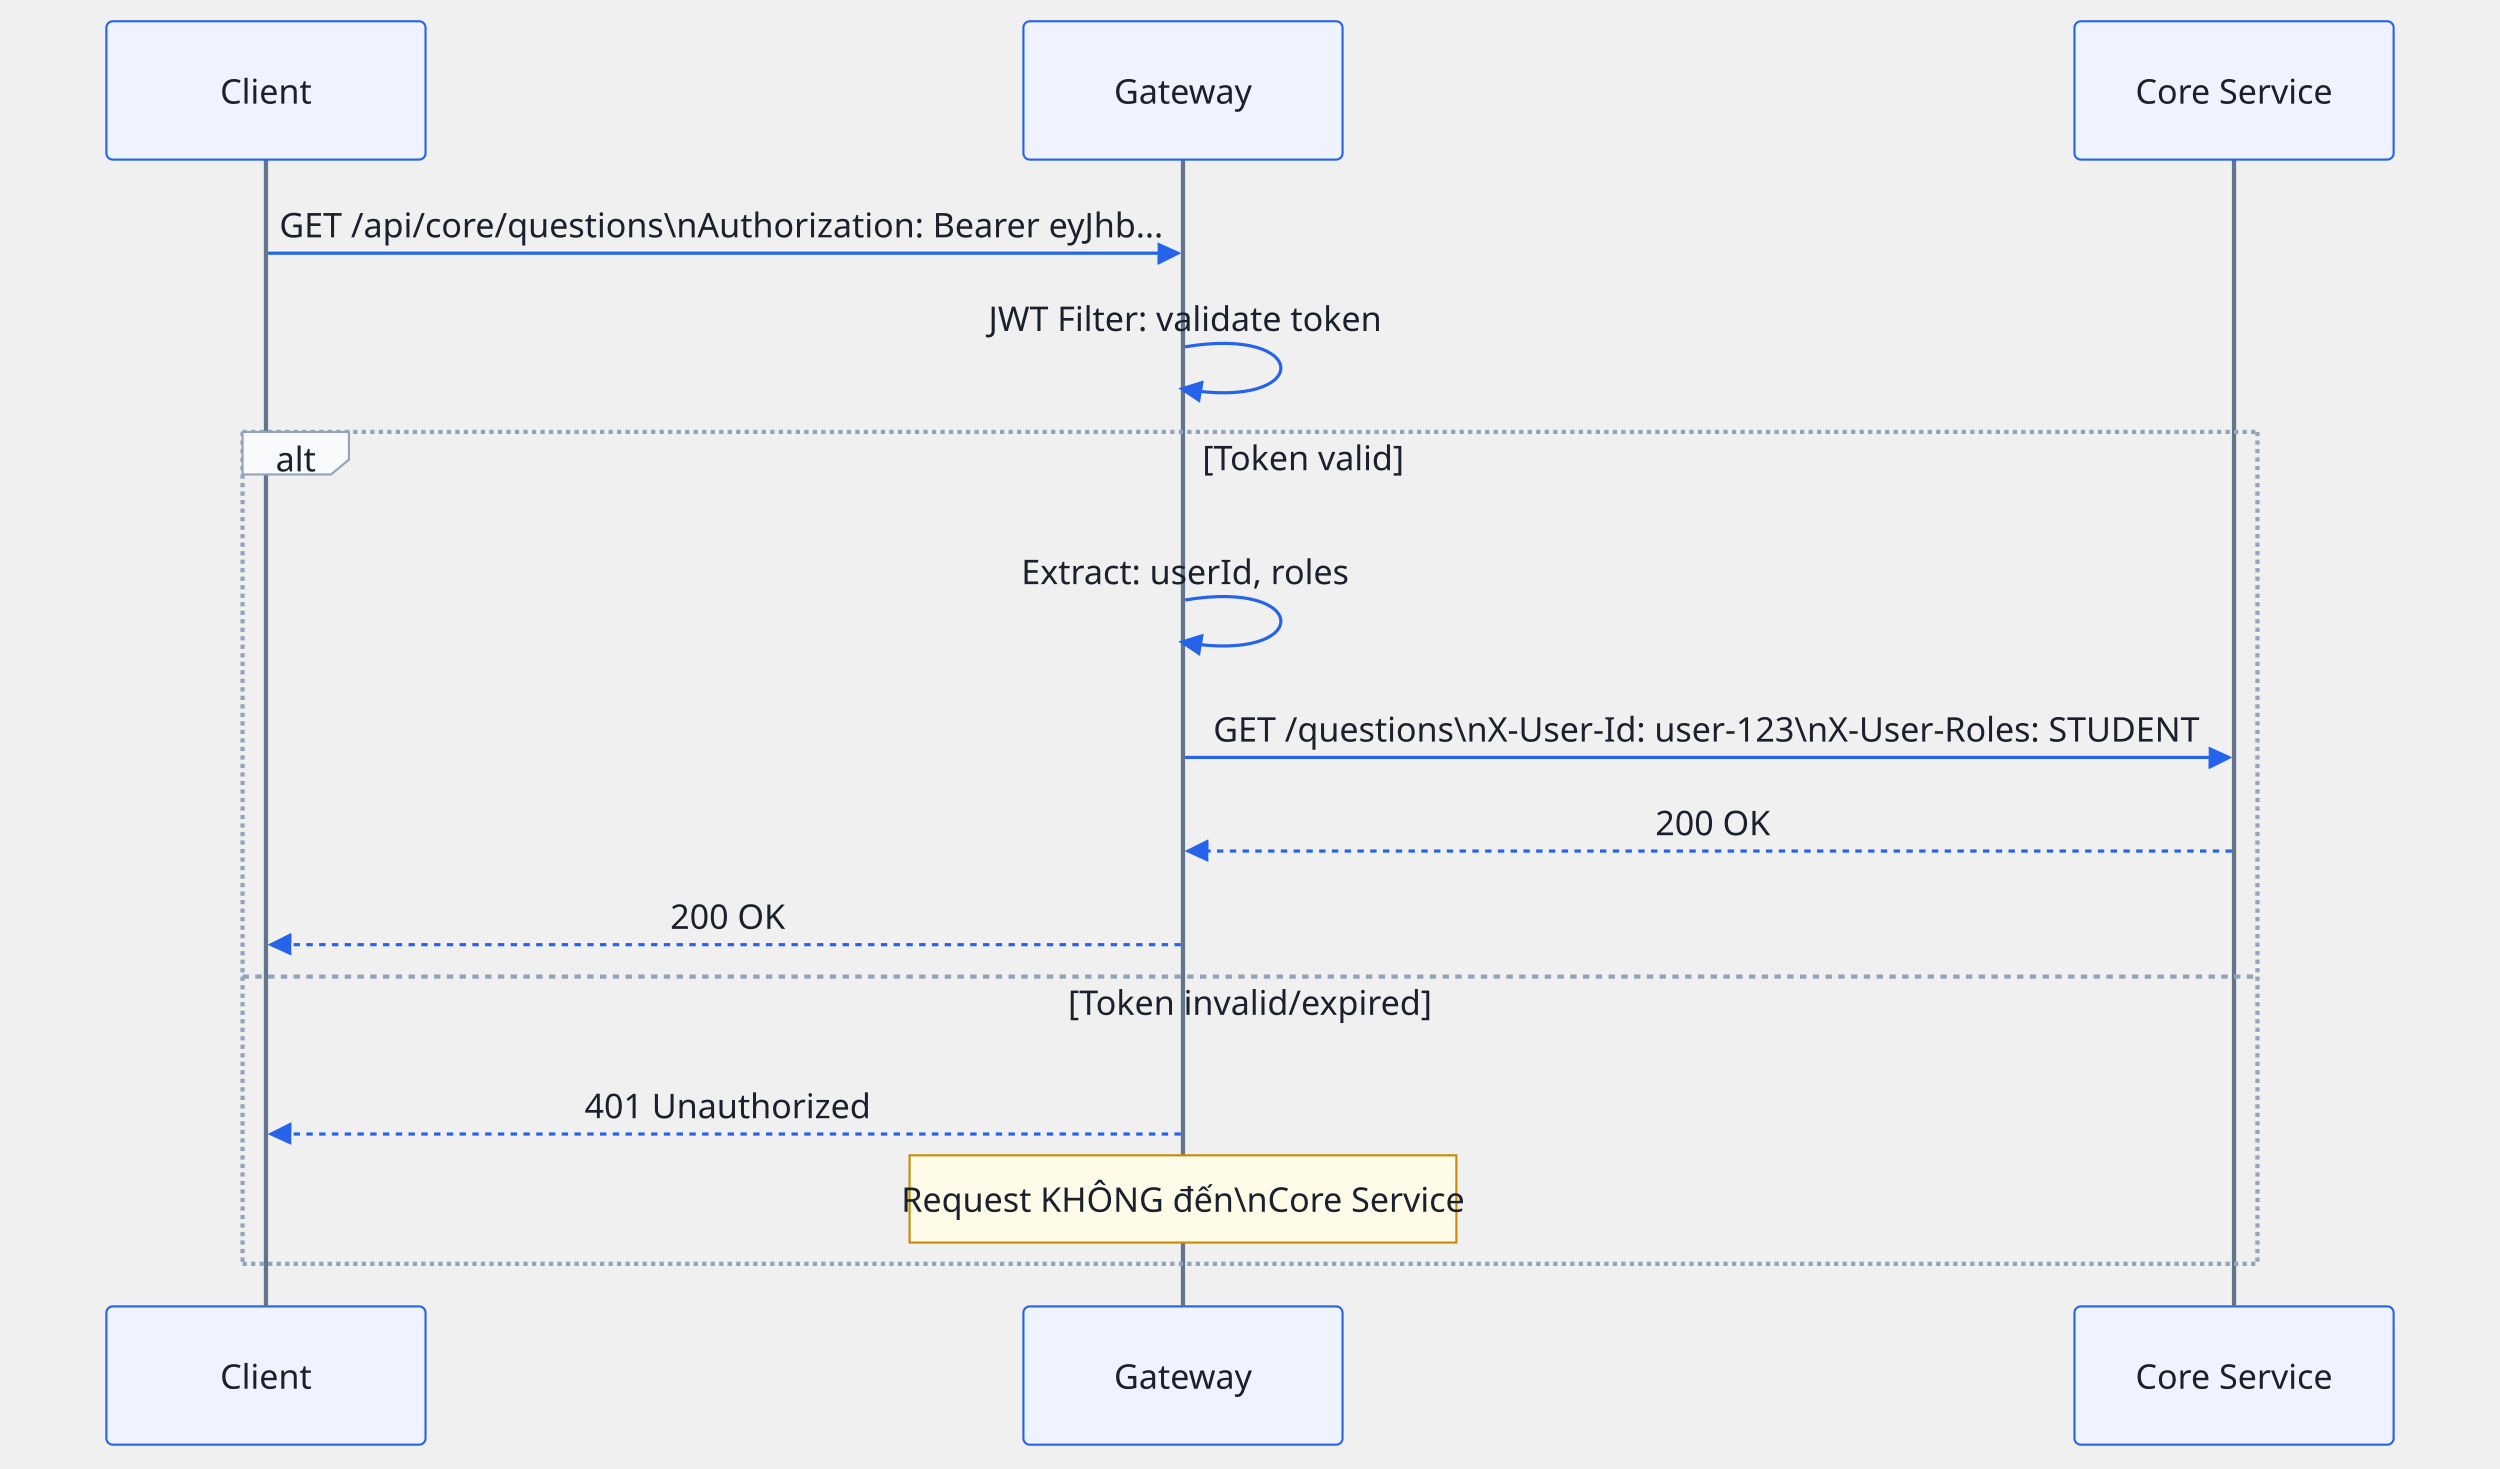
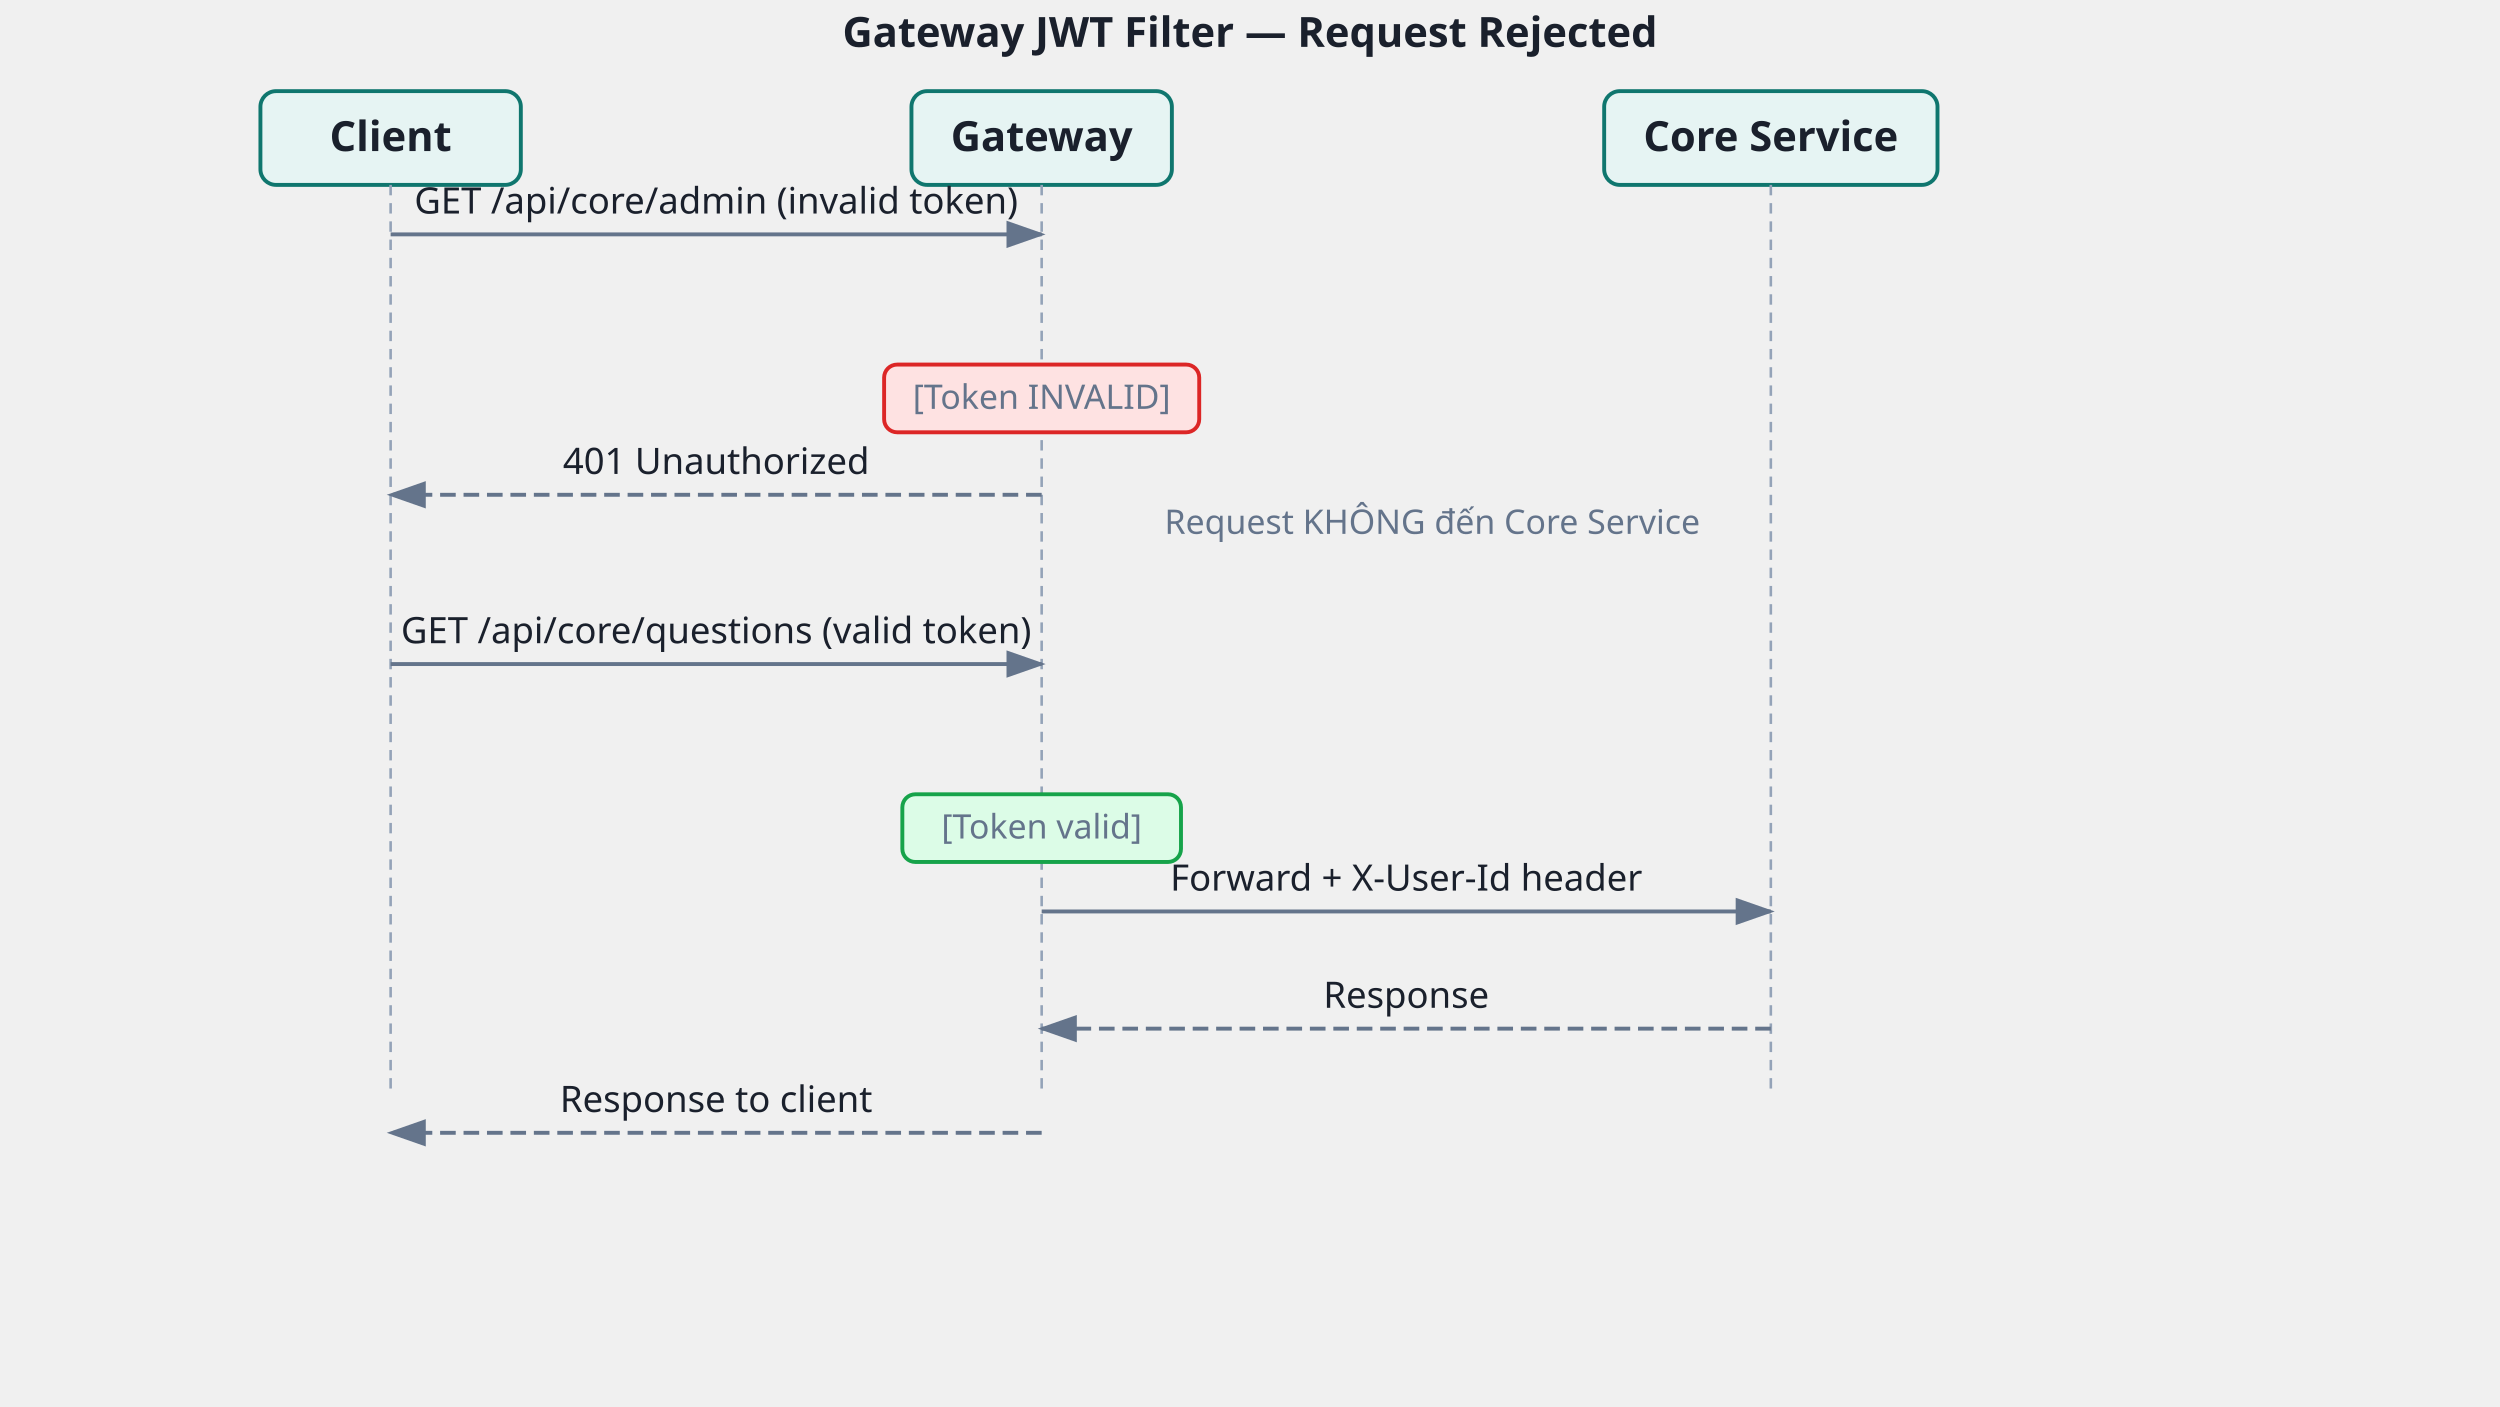
- <svg xmlns="http://www.w3.org/2000/svg" id="my-svg" width="100%" style="max-width: 1175px; background-color: white;" viewBox="-50 -10 1175 690" role="graphics-document document" aria-roledescription="sequence">
-   <g>
-     <rect x="925" y="604" fill="#eaeaea" stroke="#666" width="150" height="65" name="CS" rx="3" ry="3" class="actor actor-bottom" />
-     <text x="1000" y="636.5" dominant-baseline="central" alignment-baseline="central" class="actor actor-box" style="text-anchor: middle; font-size: 16px; font-weight: 400;">
-       <tspan x="1000" dy="0">Core Service</tspan>
-     </text>
-   </g>
-   <g>
-     <rect x="431" y="604" fill="#eaeaea" stroke="#666" width="150" height="65" name="GW" rx="3" ry="3" class="actor actor-bottom" />
-     <text x="506" y="636.5" dominant-baseline="central" alignment-baseline="central" class="actor actor-box" style="text-anchor: middle; font-size: 16px; font-weight: 400;">
-       <tspan x="506" dy="0">Gateway</tspan>
-     </text>
-   </g>
-   <g>
-     <rect x="0" y="604" fill="#eaeaea" stroke="#666" width="150" height="65" name="C" rx="3" ry="3" class="actor actor-bottom" />
-     <text x="75" y="636.5" dominant-baseline="central" alignment-baseline="central" class="actor actor-box" style="text-anchor: middle; font-size: 16px; font-weight: 400;">
-       <tspan x="75" dy="0">Client</tspan>
-     </text>
-   </g>
-   <g>
-     <line id="actor2" x1="1000" y1="65" x2="1000" y2="604" class="actor-line 200" stroke-width="0.5px" stroke="#999" name="CS" data-et="life-line" data-id="CS" />
-     <g id="root-2" data-et="participant" data-type="participant" data-id="CS">
-       <rect x="925" y="0" fill="#eaeaea" stroke="#666" width="150" height="65" name="CS" rx="3" ry="3" class="actor actor-top" />
-       <text x="1000" y="32.5" dominant-baseline="central" alignment-baseline="central" class="actor actor-box" style="text-anchor: middle; font-size: 16px; font-weight: 400;">
-         <tspan x="1000" dy="0">Core Service</tspan>
-       </text>
-     </g>
-   </g>
-   <g>
-     <line id="actor1" x1="506" y1="65" x2="506" y2="604" class="actor-line 200" stroke-width="0.5px" stroke="#999" name="GW" data-et="life-line" data-id="GW" />
-     <g id="root-1" data-et="participant" data-type="participant" data-id="GW">
-       <rect x="431" y="0" fill="#eaeaea" stroke="#666" width="150" height="65" name="GW" rx="3" ry="3" class="actor actor-top" />
-       <text x="506" y="32.5" dominant-baseline="central" alignment-baseline="central" class="actor actor-box" style="text-anchor: middle; font-size: 16px; font-weight: 400;">
-         <tspan x="506" dy="0">Gateway</tspan>
-       </text>
-     </g>
-   </g>
-   <g>
-     <line id="actor0" x1="75" y1="65" x2="75" y2="604" class="actor-line 200" stroke-width="0.5px" stroke="#999" name="C" data-et="life-line" data-id="C" />
-     <g id="root-0" data-et="participant" data-type="participant" data-id="C">
-       <rect x="0" y="0" fill="#eaeaea" stroke="#666" width="150" height="65" name="C" rx="3" ry="3" class="actor actor-top" />
-       <text x="75" y="32.5" dominant-baseline="central" alignment-baseline="central" class="actor actor-box" style="text-anchor: middle; font-size: 16px; font-weight: 400;">
-         <tspan x="75" dy="0">Client</tspan>
-       </text>
-     </g>
-   </g>
-   <style>#my-svg{font-family:'Segoe UI',system-ui,-apple-system,sans-serif;font-size:14px;fill:#1a202c;}@keyframes edge-animation-frame{from{stroke-dashoffset:0;}}@keyframes dash{to{stroke-dashoffset:0;}}#my-svg .edge-animation-slow{stroke-dasharray:9,5!important;stroke-dashoffset:900;animation:dash 50s linear infinite;stroke-linecap:round;}#my-svg .edge-animation-fast{stroke-dasharray:9,5!important;stroke-dashoffset:900;animation:dash 20s linear infinite;stroke-linecap:round;}#my-svg .error-icon{fill:#fef3e2;}#my-svg .error-text{fill:#1a202c;stroke:#1a202c;}#my-svg .edge-thickness-normal{stroke-width:1px;}#my-svg .edge-thickness-thick{stroke-width:3.5px;}#my-svg .edge-pattern-solid{stroke-dasharray:0;}#my-svg .edge-thickness-invisible{stroke-width:0;fill:none;}#my-svg .edge-pattern-dashed{stroke-dasharray:3;}#my-svg .edge-pattern-dotted{stroke-dasharray:2;}#my-svg .marker{fill:#64748b;stroke:#64748b;}#my-svg .marker.cross{stroke:#64748b;}#my-svg svg{font-family:'Segoe UI',system-ui,-apple-system,sans-serif;font-size:14px;}#my-svg p{margin:0;}#my-svg .actor{stroke:#2563eb;fill:#eff3ff;stroke-width:1;}#my-svg rect.actor.outer-path[data-look="neo"]{filter:drop-shadow( 1px 2px 2px rgba(185,185,185,1));}#my-svg rect.note[data-look="neo"]{stroke:#ca8a04;fill:#fefce8;filter:drop-shadow( 1px 2px 2px rgba(185,185,185,1));}#my-svg text.actor&gt;tspan{fill:#1a202c;stroke:none;}#my-svg .actor-line{stroke:#64748b;}#my-svg .innerArc{stroke-width:1.5;stroke-dasharray:none;}#my-svg .messageLine0{stroke-width:1.5;stroke-dasharray:none;stroke:#2563eb;}#my-svg .messageLine1{stroke-width:1.5;stroke-dasharray:2,2;stroke:#2563eb;}#my-svg [id$="-arrowhead"] path{fill:#2563eb;stroke:#2563eb;}#my-svg .sequenceNumber{fill:#ffffff;}#my-svg [id$="-sequencenumber"]{fill:#2563eb;}#my-svg [id$="-crosshead"] path{fill:#2563eb;stroke:#2563eb;}#my-svg .messageText{fill:#1a202c;stroke:none;}#my-svg .labelBox{stroke:#94a3b8;fill:#f8fafc;filter:none;}#my-svg .labelText,#my-svg .labelText&gt;tspan{fill:#1a202c;stroke:none;}#my-svg .loopText,#my-svg .loopText&gt;tspan{fill:#1a202c;stroke:none;}#my-svg .loopLine{stroke-width:2px;stroke-dasharray:2,2;stroke:#94a3b8;fill:#94a3b8;}#my-svg .note{stroke:#ca8a04;fill:#fefce8;}#my-svg .noteText,#my-svg .noteText&gt;tspan{fill:#1a202c;stroke:none;font-weight:normal;}#my-svg .activation0{fill:#dbeafe;stroke:#3b82f6;}#my-svg .activation1{fill:#dbeafe;stroke:#3b82f6;}#my-svg .activation2{fill:#dbeafe;stroke:#3b82f6;}#my-svg .actorPopupMenu{position:absolute;}#my-svg .actorPopupMenuPanel{position:absolute;fill:#eff3ff;box-shadow:0px 8px 16px 0px rgba(0,0,0,0.2);filter:drop-shadow(3px 5px 2px rgb(0 0 0 / 0.4));}#my-svg .actor-man circle,#my-svg line{fill:#eff3ff;stroke-width:2px;}#my-svg g rect.rect{filter:drop-shadow( 1px 2px 2px rgba(185,185,185,1));stroke:#94a3b8;}#my-svg .node .neo-node{stroke:#94a3b8;}#my-svg [data-look="neo"].node rect,#my-svg [data-look="neo"].cluster rect,#my-svg [data-look="neo"].node polygon{stroke:url(#my-svg-gradient);filter:drop-shadow( 1px 2px 2px rgba(185,185,185,1));}#my-svg [data-look="neo"].node path{stroke:url(#my-svg-gradient);stroke-width:1px;}#my-svg [data-look="neo"].node .outer-path{filter:drop-shadow( 1px 2px 2px rgba(185,185,185,1));}#my-svg [data-look="neo"].node .neo-line path{stroke:#94a3b8;filter:none;}#my-svg [data-look="neo"].node circle{stroke:url(#my-svg-gradient);filter:drop-shadow( 1px 2px 2px rgba(185,185,185,1));}#my-svg [data-look="neo"].node circle .state-start{fill:#000000;}#my-svg [data-look="neo"].icon-shape .icon{fill:url(#my-svg-gradient);filter:drop-shadow( 1px 2px 2px rgba(185,185,185,1));}#my-svg [data-look="neo"].icon-shape .icon-neo path{stroke:url(#my-svg-gradient);filter:drop-shadow( 1px 2px 2px rgba(185,185,185,1));}#my-svg :root{--mermaid-font-family:"trebuchet ms",verdana,arial,sans-serif;}</style>
-   <g />
+ <svg xmlns="http://www.w3.org/2000/svg" viewBox="0 0 960 540" width="100%" height="100%">
  <defs>
-     <symbol id="my-svg-computer" width="24" height="24">
-       <path transform="scale(.5)" d="M2 2v13h20v-13h-20zm18 11h-16v-9h16v9zm-10.228 6l.466-1h3.524l.467 1h-4.457zm14.228 3h-24l2-6h2.104l-1.33 4h18.45l-1.297-4h2.073l2 6zm-5-10h-14v-7h14v7z" />
-     </symbol>
-   </defs>
-   <defs>
-     <symbol id="my-svg-database" fill-rule="evenodd" clip-rule="evenodd">
-       <path transform="scale(.5)" d="M12.258.001l.256.004.255.005.253.008.251.01.249.012.247.015.246.016.242.019.241.02.239.023.236.024.233.027.231.028.229.031.225.032.223.034.22.036.217.038.214.04.211.041.208.043.205.045.201.046.198.048.194.05.191.051.187.053.183.054.18.056.175.057.172.059.168.06.163.061.16.063.155.064.15.066.074.033.073.033.071.034.07.034.069.035.068.035.067.035.066.035.064.036.064.036.062.036.06.036.06.037.058.037.058.037.055.038.055.038.053.038.052.038.051.039.05.039.048.039.047.039.045.04.044.04.043.04.041.04.04.041.039.041.037.041.036.041.034.041.033.042.032.042.03.042.029.042.027.042.026.043.024.043.023.043.021.043.02.043.018.044.017.043.015.044.013.044.012.044.011.045.009.044.007.045.006.045.004.045.002.045.001.045v17l-.001.045-.002.045-.004.045-.006.045-.007.045-.009.044-.011.045-.012.044-.013.044-.015.044-.017.043-.018.044-.02.043-.021.043-.023.043-.024.043-.026.043-.027.042-.029.042-.03.042-.032.042-.033.042-.034.041-.036.041-.037.041-.039.041-.04.041-.041.04-.043.04-.044.04-.045.04-.047.039-.048.039-.05.039-.051.039-.052.038-.053.038-.055.038-.055.038-.058.037-.058.037-.06.037-.06.036-.062.036-.064.036-.064.036-.066.035-.067.035-.068.035-.069.035-.07.034-.071.034-.073.033-.074.033-.15.066-.155.064-.16.063-.163.061-.168.06-.172.059-.175.057-.18.056-.183.054-.187.053-.191.051-.194.05-.198.048-.201.046-.205.045-.208.043-.211.041-.214.04-.217.038-.22.036-.223.034-.225.032-.229.031-.231.028-.233.027-.236.024-.239.023-.241.02-.242.019-.246.016-.247.015-.249.012-.251.01-.253.008-.255.005-.256.004-.258.001-.258-.001-.256-.004-.255-.005-.253-.008-.251-.01-.249-.012-.247-.015-.245-.016-.243-.019-.241-.02-.238-.023-.236-.024-.234-.027-.231-.028-.228-.031-.226-.032-.223-.034-.22-.036-.217-.038-.214-.04-.211-.041-.208-.043-.204-.045-.201-.046-.198-.048-.195-.05-.19-.051-.187-.053-.184-.054-.179-.056-.176-.057-.172-.059-.167-.06-.164-.061-.159-.063-.155-.064-.151-.066-.074-.033-.072-.033-.072-.034-.07-.034-.069-.035-.068-.035-.067-.035-.066-.035-.064-.036-.063-.036-.062-.036-.061-.036-.06-.037-.058-.037-.057-.037-.056-.038-.055-.038-.053-.038-.052-.038-.051-.039-.049-.039-.049-.039-.046-.039-.046-.04-.044-.04-.043-.04-.041-.04-.04-.041-.039-.041-.037-.041-.036-.041-.034-.041-.033-.042-.032-.042-.03-.042-.029-.042-.027-.042-.026-.043-.024-.043-.023-.043-.021-.043-.02-.043-.018-.044-.017-.043-.015-.044-.013-.044-.012-.044-.011-.045-.009-.044-.007-.045-.006-.045-.004-.045-.002-.045-.001-.045v-17l.001-.045.002-.045.004-.045.006-.045.007-.045.009-.044.011-.045.012-.044.013-.044.015-.044.017-.043.018-.044.02-.043.021-.043.023-.043.024-.043.026-.043.027-.042.029-.042.03-.042.032-.042.033-.042.034-.041.036-.041.037-.041.039-.041.04-.041.041-.04.043-.04.044-.04.046-.04.046-.039.049-.039.049-.039.051-.039.052-.038.053-.038.055-.038.056-.038.057-.037.058-.037.06-.037.061-.036.062-.036.063-.036.064-.036.066-.035.067-.035.068-.035.069-.035.07-.034.072-.034.072-.033.074-.033.151-.066.155-.064.159-.063.164-.061.167-.06.172-.059.176-.057.179-.056.184-.054.187-.053.19-.051.195-.05.198-.048.201-.046.204-.045.208-.043.211-.041.214-.04.217-.038.22-.036.223-.034.226-.032.228-.031.231-.028.234-.027.236-.024.238-.023.241-.02.243-.019.245-.016.247-.015.249-.012.251-.01.253-.008.255-.005.256-.004.258-.001.258.001zm-9.258 20.499v.01l.001.021.003.021.004.022.005.021.006.022.007.022.009.023.01.022.011.023.012.023.013.023.015.023.016.024.017.023.018.024.019.024.021.024.022.025.023.024.024.025.052.049.056.05.061.051.066.051.07.051.075.051.079.052.084.052.088.052.092.052.097.052.102.051.105.052.11.052.114.051.119.051.123.051.127.05.131.05.135.05.139.048.144.049.147.047.152.047.155.047.16.045.163.045.167.043.171.043.176.041.178.041.183.039.187.039.19.037.194.035.197.035.202.033.204.031.209.03.212.029.216.027.219.025.222.024.226.021.23.02.233.018.236.016.24.015.243.012.246.01.249.008.253.005.256.004.259.001.26-.001.257-.004.254-.005.25-.008.247-.011.244-.012.241-.014.237-.016.233-.018.231-.021.226-.021.224-.024.22-.026.216-.027.212-.028.21-.031.205-.031.202-.034.198-.034.194-.036.191-.037.187-.039.183-.04.179-.04.175-.042.172-.043.168-.044.163-.045.16-.046.155-.046.152-.047.148-.048.143-.049.139-.049.136-.05.131-.05.126-.05.123-.051.118-.052.114-.051.11-.052.106-.052.101-.052.096-.052.092-.052.088-.053.083-.051.079-.052.074-.052.07-.051.065-.051.06-.051.056-.05.051-.05.023-.024.023-.025.021-.024.02-.024.019-.024.018-.024.017-.024.015-.023.014-.024.013-.023.012-.023.01-.023.01-.022.008-.022.006-.022.006-.022.004-.022.004-.021.001-.021.001-.021v-4.127l-.077.055-.08.053-.083.054-.085.053-.087.052-.09.052-.093.051-.095.05-.097.05-.1.049-.102.049-.105.048-.106.047-.109.047-.111.046-.114.045-.115.045-.118.044-.12.043-.122.042-.124.042-.126.041-.128.04-.13.04-.132.038-.134.038-.135.037-.138.037-.139.035-.142.035-.143.034-.144.033-.147.032-.148.031-.15.03-.151.03-.153.029-.154.027-.156.027-.158.026-.159.025-.161.024-.162.023-.163.022-.165.021-.166.02-.167.019-.169.018-.169.017-.171.016-.173.015-.173.014-.175.013-.175.012-.177.011-.178.01-.179.008-.179.008-.181.006-.182.005-.182.004-.184.003-.184.002h-.37l-.184-.002-.184-.003-.182-.004-.182-.005-.181-.006-.179-.008-.179-.008-.178-.01-.176-.011-.176-.012-.175-.013-.173-.014-.172-.015-.171-.016-.17-.017-.169-.018-.167-.019-.166-.02-.165-.021-.163-.022-.162-.023-.161-.024-.159-.025-.157-.026-.156-.027-.155-.027-.153-.029-.151-.03-.15-.03-.148-.031-.146-.032-.145-.033-.143-.034-.141-.035-.14-.035-.137-.037-.136-.037-.134-.038-.132-.038-.13-.04-.128-.04-.126-.041-.124-.042-.122-.042-.12-.044-.117-.043-.116-.045-.113-.045-.112-.046-.109-.047-.106-.047-.105-.048-.102-.049-.1-.049-.097-.05-.095-.05-.093-.052-.09-.051-.087-.052-.085-.053-.083-.054-.08-.054-.077-.054v4.127zm0-5.654v.011l.001.021.003.021.004.021.005.022.006.022.007.022.009.022.01.022.011.023.012.023.013.023.015.024.016.023.017.024.018.024.019.024.021.024.022.024.023.025.024.024.052.05.056.05.061.05.066.051.07.051.075.052.079.051.084.052.088.052.092.052.097.052.102.052.105.052.11.051.114.051.119.052.123.05.127.051.131.05.135.049.139.049.144.048.147.048.152.047.155.046.16.045.163.045.167.044.171.042.176.042.178.04.183.04.187.038.19.037.194.036.197.034.202.033.204.032.209.03.212.028.216.027.219.025.222.024.226.022.23.02.233.018.236.016.24.014.243.012.246.01.249.008.253.006.256.003.259.001.26-.001.257-.003.254-.006.25-.008.247-.01.244-.012.241-.015.237-.016.233-.018.231-.02.226-.022.224-.024.22-.025.216-.027.212-.029.21-.03.205-.032.202-.033.198-.035.194-.036.191-.037.187-.039.183-.039.179-.041.175-.042.172-.043.168-.044.163-.045.16-.045.155-.047.152-.047.148-.048.143-.048.139-.05.136-.049.131-.05.126-.051.123-.051.118-.051.114-.052.11-.052.106-.052.101-.052.096-.052.092-.052.088-.052.083-.052.079-.052.074-.051.07-.052.065-.051.06-.05.056-.051.051-.049.023-.025.023-.024.021-.025.02-.024.019-.024.018-.024.017-.024.015-.023.014-.023.013-.024.012-.022.01-.023.01-.023.008-.022.006-.022.006-.022.004-.021.004-.022.001-.021.001-.021v-4.139l-.077.054-.08.054-.083.054-.085.052-.087.053-.09.051-.093.051-.095.051-.097.05-.1.049-.102.049-.105.048-.106.047-.109.047-.111.046-.114.045-.115.044-.118.044-.12.044-.122.042-.124.042-.126.041-.128.04-.13.039-.132.039-.134.038-.135.037-.138.036-.139.036-.142.035-.143.033-.144.033-.147.033-.148.031-.15.03-.151.03-.153.028-.154.028-.156.027-.158.026-.159.025-.161.024-.162.023-.163.022-.165.021-.166.02-.167.019-.169.018-.169.017-.171.016-.173.015-.173.014-.175.013-.175.012-.177.011-.178.009-.179.009-.179.007-.181.007-.182.005-.182.004-.184.003-.184.002h-.37l-.184-.002-.184-.003-.182-.004-.182-.005-.181-.007-.179-.007-.179-.009-.178-.009-.176-.011-.176-.012-.175-.013-.173-.014-.172-.015-.171-.016-.17-.017-.169-.018-.167-.019-.166-.02-.165-.021-.163-.022-.162-.023-.161-.024-.159-.025-.157-.026-.156-.027-.155-.028-.153-.028-.151-.03-.15-.03-.148-.031-.146-.033-.145-.033-.143-.033-.141-.035-.14-.036-.137-.036-.136-.037-.134-.038-.132-.039-.13-.039-.128-.04-.126-.041-.124-.042-.122-.043-.12-.043-.117-.044-.116-.044-.113-.046-.112-.046-.109-.046-.106-.047-.105-.048-.102-.049-.1-.049-.097-.05-.095-.051-.093-.051-.09-.051-.087-.053-.085-.052-.083-.054-.08-.054-.077-.054v4.139zm0-5.666v.011l.001.02.003.022.004.021.005.022.006.021.007.022.009.023.01.022.011.023.012.023.013.023.015.023.016.024.017.024.018.023.019.024.021.025.022.024.023.024.024.025.052.05.056.05.061.05.066.051.07.051.075.052.079.051.084.052.088.052.092.052.097.052.102.052.105.051.11.052.114.051.119.051.123.051.127.05.131.05.135.05.139.049.144.048.147.048.152.047.155.046.16.045.163.045.167.043.171.043.176.042.178.04.183.04.187.038.19.037.194.036.197.034.202.033.204.032.209.03.212.028.216.027.219.025.222.024.226.021.23.02.233.018.236.017.24.014.243.012.246.01.249.008.253.006.256.003.259.001.26-.001.257-.003.254-.006.25-.008.247-.01.244-.013.241-.014.237-.016.233-.018.231-.02.226-.022.224-.024.22-.025.216-.027.212-.029.21-.03.205-.032.202-.033.198-.035.194-.036.191-.037.187-.039.183-.039.179-.041.175-.042.172-.043.168-.044.163-.045.16-.045.155-.047.152-.047.148-.048.143-.049.139-.049.136-.049.131-.051.126-.05.123-.051.118-.052.114-.051.11-.052.106-.052.101-.052.096-.052.092-.052.088-.052.083-.052.079-.052.074-.052.07-.051.065-.051.06-.051.056-.05.051-.049.023-.025.023-.025.021-.024.02-.024.019-.024.018-.024.017-.024.015-.023.014-.024.013-.023.012-.023.01-.022.01-.023.008-.022.006-.022.006-.022.004-.022.004-.021.001-.021.001-.021v-4.153l-.077.054-.08.054-.083.053-.085.053-.087.053-.09.051-.093.051-.095.051-.097.05-.1.049-.102.048-.105.048-.106.048-.109.046-.111.046-.114.046-.115.044-.118.044-.12.043-.122.043-.124.042-.126.041-.128.04-.13.039-.132.039-.134.038-.135.037-.138.036-.139.036-.142.034-.143.034-.144.033-.147.032-.148.032-.15.03-.151.03-.153.028-.154.028-.156.027-.158.026-.159.024-.161.024-.162.023-.163.023-.165.021-.166.02-.167.019-.169.018-.169.017-.171.016-.173.015-.173.014-.175.013-.175.012-.177.01-.178.01-.179.009-.179.007-.181.006-.182.006-.182.004-.184.003-.184.001-.185.001-.185-.001-.184-.001-.184-.003-.182-.004-.182-.006-.181-.006-.179-.007-.179-.009-.178-.01-.176-.01-.176-.012-.175-.013-.173-.014-.172-.015-.171-.016-.17-.017-.169-.018-.167-.019-.166-.02-.165-.021-.163-.023-.162-.023-.161-.024-.159-.024-.157-.026-.156-.027-.155-.028-.153-.028-.151-.03-.15-.03-.148-.032-.146-.032-.145-.033-.143-.034-.141-.034-.14-.036-.137-.036-.136-.037-.134-.038-.132-.039-.13-.039-.128-.041-.126-.041-.124-.041-.122-.043-.12-.043-.117-.044-.116-.044-.113-.046-.112-.046-.109-.046-.106-.048-.105-.048-.102-.048-.1-.05-.097-.049-.095-.051-.093-.051-.09-.052-.087-.052-.085-.053-.083-.053-.08-.054-.077-.054v4.153zm8.74-8.179l-.257.004-.254.005-.25.008-.247.011-.244.012-.241.014-.237.016-.233.018-.231.021-.226.022-.224.023-.22.026-.216.027-.212.028-.21.031-.205.032-.202.033-.198.034-.194.036-.191.038-.187.038-.183.04-.179.041-.175.042-.172.043-.168.043-.163.045-.16.046-.155.046-.152.048-.148.048-.143.048-.139.049-.136.05-.131.05-.126.051-.123.051-.118.051-.114.052-.11.052-.106.052-.101.052-.096.052-.092.052-.088.052-.083.052-.079.052-.074.051-.07.052-.065.051-.06.05-.056.05-.051.05-.023.025-.023.024-.021.024-.02.025-.019.024-.018.024-.017.023-.015.024-.014.023-.013.023-.012.023-.01.023-.01.022-.008.022-.006.023-.006.021-.004.022-.004.021-.001.021-.001.021.001.021.001.021.004.021.004.022.006.021.006.023.008.022.01.022.01.023.012.023.013.023.014.023.015.024.017.023.018.024.019.024.02.025.021.024.023.024.023.025.051.05.056.05.06.05.065.051.07.052.074.051.079.052.083.052.088.052.092.052.096.052.101.052.106.052.11.052.114.052.118.051.123.051.126.051.131.05.136.05.139.049.143.048.148.048.152.048.155.046.16.046.163.045.168.043.172.043.175.042.179.041.183.04.187.038.191.038.194.036.198.034.202.033.205.032.21.031.212.028.216.027.22.026.224.023.226.022.231.021.233.018.237.016.241.014.244.012.247.011.25.008.254.005.257.004.26.001.26-.001.257-.004.254-.005.25-.008.247-.011.244-.012.241-.014.237-.016.233-.018.231-.021.226-.022.224-.023.22-.026.216-.027.212-.028.21-.031.205-.032.202-.033.198-.034.194-.036.191-.038.187-.038.183-.04.179-.041.175-.042.172-.043.168-.043.163-.045.16-.046.155-.046.152-.048.148-.048.143-.048.139-.049.136-.05.131-.05.126-.051.123-.051.118-.051.114-.052.11-.052.106-.052.101-.052.096-.052.092-.052.088-.052.083-.052.079-.052.074-.051.07-.052.065-.051.06-.05.056-.05.051-.05.023-.025.023-.024.021-.024.02-.025.019-.024.018-.024.017-.023.015-.024.014-.023.013-.023.012-.023.01-.023.01-.022.008-.022.006-.023.006-.021.004-.022.004-.021.001-.021.001-.021-.001-.021-.001-.021-.004-.021-.004-.022-.006-.021-.006-.023-.008-.022-.01-.022-.01-.023-.012-.023-.013-.023-.014-.023-.015-.024-.017-.023-.018-.024-.019-.024-.02-.025-.021-.024-.023-.024-.023-.025-.051-.05-.056-.05-.06-.05-.065-.051-.07-.052-.074-.051-.079-.052-.083-.052-.088-.052-.092-.052-.096-.052-.101-.052-.106-.052-.11-.052-.114-.052-.118-.051-.123-.051-.126-.051-.131-.05-.136-.05-.139-.049-.143-.048-.148-.048-.152-.048-.155-.046-.16-.046-.163-.045-.168-.043-.172-.043-.175-.042-.179-.041-.183-.04-.187-.038-.191-.038-.194-.036-.198-.034-.202-.033-.205-.032-.21-.031-.212-.028-.216-.027-.22-.026-.224-.023-.226-.022-.231-.021-.233-.018-.237-.016-.241-.014-.244-.012-.247-.011-.25-.008-.254-.005-.257-.004-.26-.001-.26.001z" />
-     </symbol>
-   </defs>
-   <defs>
-     <symbol id="my-svg-clock" width="24" height="24">
-       <path transform="scale(.5)" d="M12 2c5.514 0 10 4.486 10 10s-4.486 10-10 10-10-4.486-10-10 4.486-10 10-10zm0-2c-6.627 0-12 5.373-12 12s5.373 12 12 12 12-5.373 12-12-5.373-12-12-12zm5.848 12.459c.202.038.202.333.001.372-1.907.361-6.045 1.111-6.547 1.111-.719 0-1.301-.582-1.301-1.301 0-.512.77-5.447 1.125-7.445.034-.192.312-.181.343.014l.985 6.238 5.394 1.011z" />
-     </symbol>
-   </defs>
-   <defs>
-     <marker id="my-svg-arrowhead" refX="7.9" refY="5" markerUnits="userSpaceOnUse" markerWidth="12" markerHeight="12" orient="auto-start-reverse">
-       <path d="M -1 0 L 10 5 L 0 10 z" />
+     <marker id="arrowhead" markerWidth="10" markerHeight="7" refX="9" refY="3.5" orient="auto">
+       <polygon points="0 0, 10 3.5, 0 7" fill="#64748b" />
+     </marker>
+     <marker id="arrowhead-danger" markerWidth="10" markerHeight="7" refX="9" refY="3.5" orient="auto">
+       <polygon points="0 0, 10 3.5, 0 7" fill="#dc2626" />
    </marker>
  </defs>
-   <defs>
-     <marker id="my-svg-crosshead" markerWidth="15" markerHeight="8" orient="auto" refX="4" refY="4.5">
-       <path fill="none" stroke="#000000" stroke-width="1pt" d="M 1,2 L 6,7 M 6,2 L 1,7" style="stroke-dasharray: 0, 0;" />
-     </marker>
-   </defs>
-   <defs>
-     <marker id="my-svg-filled-head" refX="15.5" refY="7" markerWidth="20" markerHeight="28" orient="auto">
-       <path d="M 18,7 L9,13 L14,7 L9,1 Z" />
-     </marker>
-   </defs>
-   <defs>
-     <marker id="my-svg-sequencenumber" refX="15" refY="15" markerWidth="60" markerHeight="40" orient="auto">
-       <circle cx="15" cy="15" r="6" />
-     </marker>
-   </defs>
-   <defs>
-     <marker id="my-svg-solidTopArrowHead" refX="7.9" refY="7.25" markerUnits="userSpaceOnUse" markerWidth="12" markerHeight="12" orient="auto-start-reverse">
-       <path d="M 0 0 L 10 8 L 0 8 z" />
-     </marker>
-   </defs>
-   <defs>
-     <marker id="my-svg-solidBottomArrowHead" refX="7.9" refY="0.75" markerUnits="userSpaceOnUse" markerWidth="12" markerHeight="12" orient="auto-start-reverse">
-       <path d="M 0 0 L 10 0 L 0 8 z" />
-     </marker>
-   </defs>
-   <defs>
-     <marker id="my-svg-stickTopArrowHead" refX="7.5" refY="7" markerUnits="userSpaceOnUse" markerWidth="12" markerHeight="12" orient="auto-start-reverse">
-       <path d="M 0 0 L 7 7" stroke="black" stroke-width="1.5" fill="none" />
-     </marker>
-   </defs>
-   <defs>
-     <marker id="my-svg-stickBottomArrowHead" refX="7.5" refY="0" markerUnits="userSpaceOnUse" markerWidth="12" markerHeight="12" orient="auto-start-reverse">
-       <path d="M 0 7 L 7 0" stroke="black" stroke-width="1.5" fill="none" />
-     </marker>
-   </defs>
-   <g data-et="note" data-id="i9">
-     <rect x="377.5" y="533" fill="#EDF2AE" stroke="#666" width="257" height="41" class="note" />
-     <text x="506" y="538" text-anchor="middle" dominant-baseline="middle" alignment-baseline="middle" class="noteText" dy="1em" style="font-size: 16px; font-weight: 400;">
-       <tspan x="506">Request KHÔNG đến\nCore Service</tspan>
-     </text>
-   </g>
-   <g data-et="control-structure" data-id="i10">
-     <line x1="64" y1="193" x2="1011" y2="193" class="loopLine" />
-     <line x1="1011" y1="193" x2="1011" y2="584" class="loopLine" />
-     <line x1="64" y1="584" x2="1011" y2="584" class="loopLine" />
-     <line x1="64" y1="193" x2="64" y2="584" class="loopLine" />
-     <line x1="64" y1="449" x2="1011" y2="449" class="loopLine" style="stroke-dasharray: 3, 3;" />
-     <polygon points="64,193 114,193 114,206 105.6,213 64,213" class="labelBox" />
-     <text x="89" y="206" text-anchor="middle" dominant-baseline="middle" alignment-baseline="middle" class="labelText" style="font-size: 16px; font-weight: 400;">alt</text>
-     <text x="562.5" y="211" text-anchor="middle" class="loopText" style="font-size: 16px; font-weight: 400;">
-       <tspan x="562.5">[Token valid]</tspan>
-     </text>
-     <text x="537.5" y="467" text-anchor="middle" class="loopText" style="font-size: 16px; font-weight: 400;">[Token invalid/expired]</text>
-   </g>
-   <text x="289" y="80" text-anchor="middle" dominant-baseline="middle" alignment-baseline="middle" class="messageText" dy="1em" style="font-size: 16px; font-weight: 400;">GET /api/core/questions\nAuthorization: Bearer eyJhb...</text>
-   <line x1="76" y1="109" x2="502" y2="109" class="messageLine0" data-et="message" data-id="i0" data-from="C" data-to="GW" stroke-width="2" stroke="none" marker-end="url(#my-svg-arrowhead)" style="fill: none;" />
-   <text x="507" y="124" text-anchor="middle" dominant-baseline="middle" alignment-baseline="middle" class="messageText" dy="1em" style="font-size: 16px; font-weight: 400;">JWT Filter: validate token</text>
-   <path d="M 507,153 C 567,143 567,183 507,173" class="messageLine0" data-et="message" data-id="i1" data-from="GW" data-to="GW" stroke-width="2" stroke="none" marker-end="url(#my-svg-arrowhead)" style="fill: none;" />
-   <text x="507" y="243" text-anchor="middle" dominant-baseline="middle" alignment-baseline="middle" class="messageText" dy="1em" style="font-size: 16px; font-weight: 400;">Extract: userId, roles</text>
-   <path d="M 507,272 C 567,262 567,302 507,292" class="messageLine0" data-et="message" data-id="i3" data-from="GW" data-to="GW" stroke-width="2" stroke="none" marker-end="url(#my-svg-arrowhead)" style="fill: none;" />
-   <text x="752" y="317" text-anchor="middle" dominant-baseline="middle" alignment-baseline="middle" class="messageText" dy="1em" style="font-size: 16px; font-weight: 400;">GET /questions\nX-User-Id: user-123\nX-User-Roles: STUDENT</text>
-   <line x1="507" y1="346" x2="996" y2="346" class="messageLine0" data-et="message" data-id="i4" data-from="GW" data-to="CS" stroke-width="2" stroke="none" marker-end="url(#my-svg-arrowhead)" style="fill: none;" />
-   <text x="755" y="361" text-anchor="middle" dominant-baseline="middle" alignment-baseline="middle" class="messageText" dy="1em" style="font-size: 16px; font-weight: 400;">200 OK</text>
-   <line x1="999" y1="390" x2="510" y2="390" class="messageLine1" data-et="message" data-id="i5" data-from="CS" data-to="GW" stroke-width="2" stroke="none" marker-end="url(#my-svg-arrowhead)" style="stroke-dasharray: 3, 3; fill: none;" />
-   <text x="292" y="405" text-anchor="middle" dominant-baseline="middle" alignment-baseline="middle" class="messageText" dy="1em" style="font-size: 16px; font-weight: 400;">200 OK</text>
-   <line x1="505" y1="434" x2="79" y2="434" class="messageLine1" data-et="message" data-id="i6" data-from="GW" data-to="C" stroke-width="2" stroke="none" marker-end="url(#my-svg-arrowhead)" style="stroke-dasharray: 3, 3; fill: none;" />
-   <text x="292" y="494" text-anchor="middle" dominant-baseline="middle" alignment-baseline="middle" class="messageText" dy="1em" style="font-size: 16px; font-weight: 400;">401 Unauthorized</text>
-   <line x1="505" y1="523" x2="79" y2="523" class="messageLine1" data-et="message" data-id="i8" data-from="GW" data-to="C" stroke-width="2" stroke="none" marker-end="url(#my-svg-arrowhead)" style="stroke-dasharray: 3, 3; fill: none;" />
+   <style>
+     text {
+       font-family: 'Segoe UI', system-ui, -apple-system, sans-serif;
+       font-size: 14px;
+       fill: #1a202c;
+     }
+     .title { font-weight: bold; font-size: 16px; }
+     .small { font-size: 12px; }
+     .subtitle { font-size: 13px; fill: #64748b; }
+     .mono { font-family: 'Consolas', 'DejaVu Sans Mono', monospace; font-size: 12px; }
+ 
+     .cluster { fill: #f8fafc; stroke: #94a3b8; stroke-width: 1.5; stroke-dasharray: 6 3; }
+     .service { fill: #e6f4f3; stroke: #0f766e; stroke-width: 1.5; }
+     .storage { fill: #dbeafe; stroke: #2563eb; stroke-width: 1.5; }
+     .event   { fill: #fef9c3;   stroke: #ca8a04;   stroke-width: 1.5; }
+     .success { fill: #dcfce7; stroke: #16a34a; stroke-width: 1.5; }
+     .danger  { fill: #fee2e2;  stroke: #dc2626;  stroke-width: 1.5; }
+     .warning { fill: #fff7ed; stroke: #ea580c; stroke-width: 1.5; }
+     .info    { fill: #eff6ff;    stroke: #3b82f6;    stroke-width: 1.5; }
+     .highlight { fill: #f5f3ff; stroke: #7c3aed; stroke-width: 1.5; }
+     .legacy  { fill: #f3f4f6;  stroke: #9ca3af;  stroke-width: 1.5; }
+     .note    { fill: #ffffff;     stroke: #cbd5e1;   stroke-width: 1.5; }
+     .step    { fill: #ffffff;     stroke: #94a3b8;         stroke-width: 1.5; }
+ 
+     .arrow {
+       stroke: #64748b; stroke-width: 1.5; fill: none;
+       marker-end: url(#arrowhead);
+     }
+     .arrow-dashed {
+       stroke: #64748b; stroke-width: 1.5; fill: none;
+       stroke-dasharray: 6 3; marker-end: url(#arrowhead);
+     }
+     .arrow-danger {
+       stroke: #dc2626; stroke-width: 2; fill: none;
+       marker-end: url(#arrowhead-danger);
+     }
+     .arrow-bg { fill: #ffffff; opacity: 0.9; }
+     .lifeline {
+       stroke: #94a3b8; stroke-width: 1;
+       stroke-dasharray: 4 3; fill: none;
+     }
+   </style>
+   <text x="480" y="18" text-anchor="middle" class="title">Gateway JWT Filter — Request Rejected</text>
+   <rect x="100.0" y="35" width="100" height="36" rx="6" class="service" />
+   <text x="150" y="58" text-anchor="middle" class="title">Client</text>
+   <line x1="150" y1="71" x2="150" y2="420" class="lifeline" />
+   <rect x="350.0" y="35" width="100" height="36" rx="6" class="service" />
+   <text x="400" y="58" text-anchor="middle" class="title">Gateway</text>
+   <line x1="400" y1="71" x2="400" y2="420" class="lifeline" />
+   <rect x="616.0" y="35" width="128" height="36" rx="6" class="service" />
+   <text x="680" y="58" text-anchor="middle" class="title">Core Service</text>
+   <line x1="680" y1="71" x2="680" y2="420" class="lifeline" />
+   <path d="M 150 90 L 400 90" class="arrow" />
+   <text x="275.0" y="82" text-anchor="middle" font-size="12" fill="#475569">GET /api/core/admin (invalid token)</text>
+   <rect x="339.5" y="140" width="121" height="26" rx="5" class="danger" />
+   <text x="400" y="157" text-anchor="middle" class="subtitle">[Token INVALID]</text>
+   <path d="M 400 190 L 150 190" class="arrow-dashed" />
+   <text x="275.0" y="182" text-anchor="middle" font-size="12" fill="#475569">401 Unauthorized</text>
+   <text x="550" y="205" text-anchor="middle" class="subtitle">Request KHÔNG đến Core Service</text>
+   <path d="M 150 255 L 400 255" class="arrow" />
+   <text x="275.0" y="247" text-anchor="middle" font-size="12" fill="#475569">GET /api/core/questions (valid token)</text>
+   <rect x="346.5" y="305" width="107" height="26" rx="5" class="success" />
+   <text x="400" y="322" text-anchor="middle" class="subtitle">[Token valid]</text>
+   <path d="M 400 350 L 680 350" class="arrow" />
+   <text x="540.0" y="342" text-anchor="middle" font-size="12" fill="#475569">Forward + X-User-Id header</text>
+   <path d="M 680 395 L 400 395" class="arrow-dashed" />
+   <text x="540.0" y="387" text-anchor="middle" font-size="12" fill="#475569">Response</text>
+   <path d="M 400 435 L 150 435" class="arrow-dashed" />
+   <text x="275.0" y="427" text-anchor="middle" font-size="12" fill="#475569">Response to client</text>
</svg>
